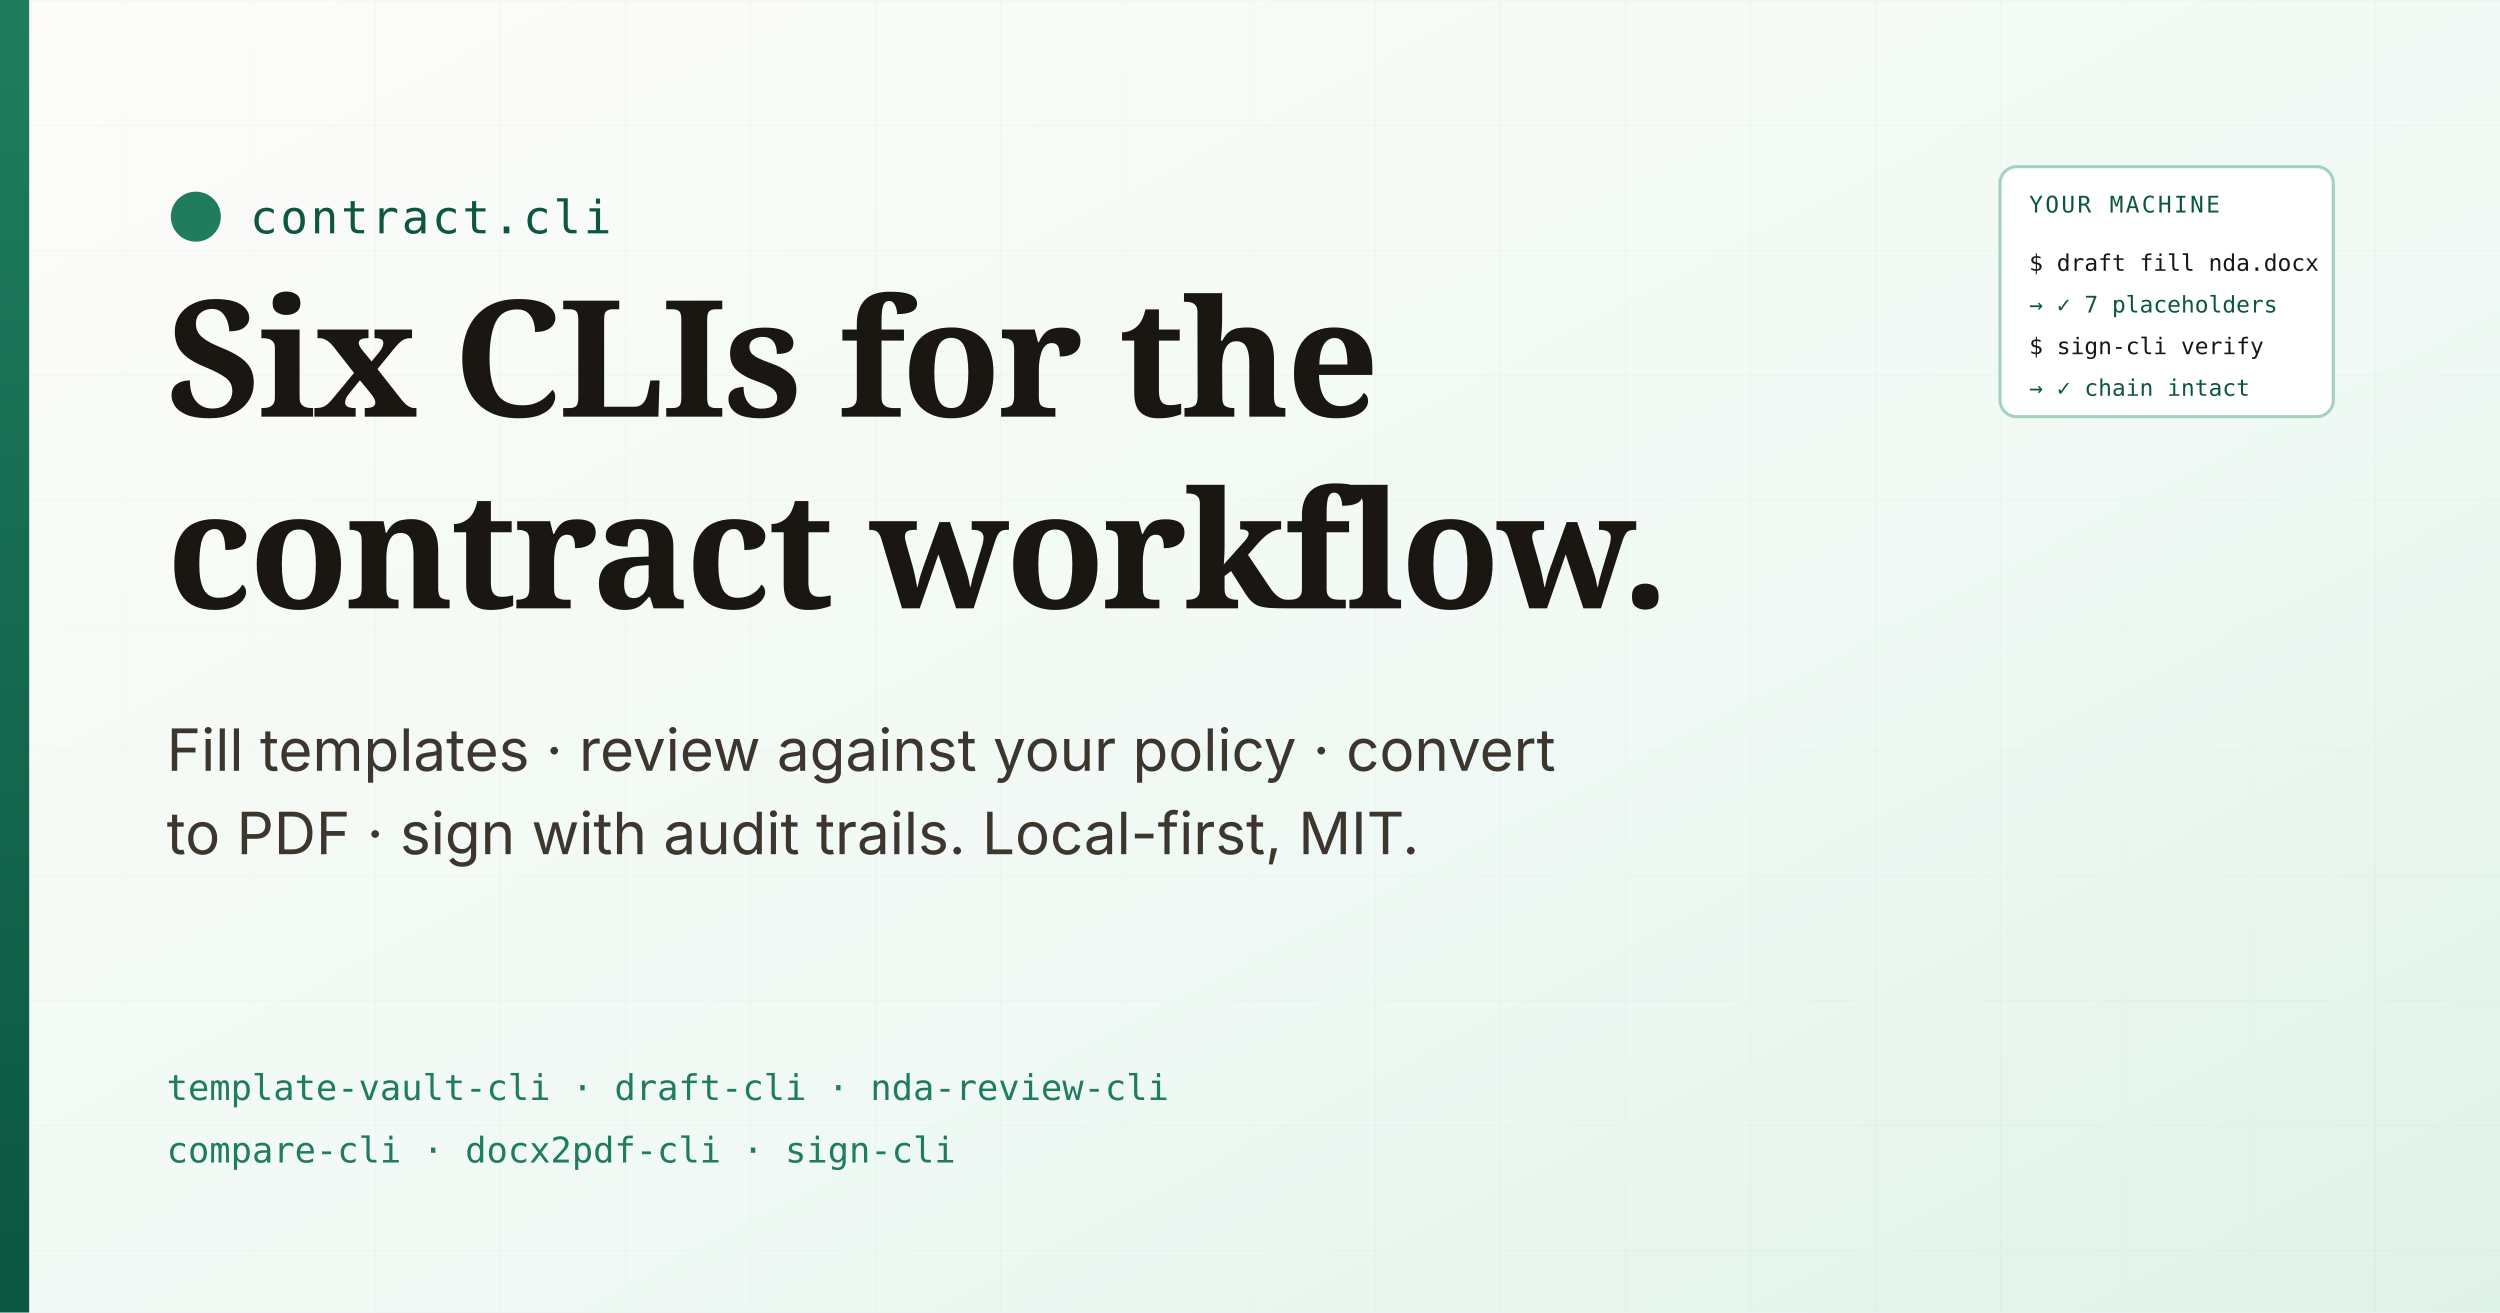
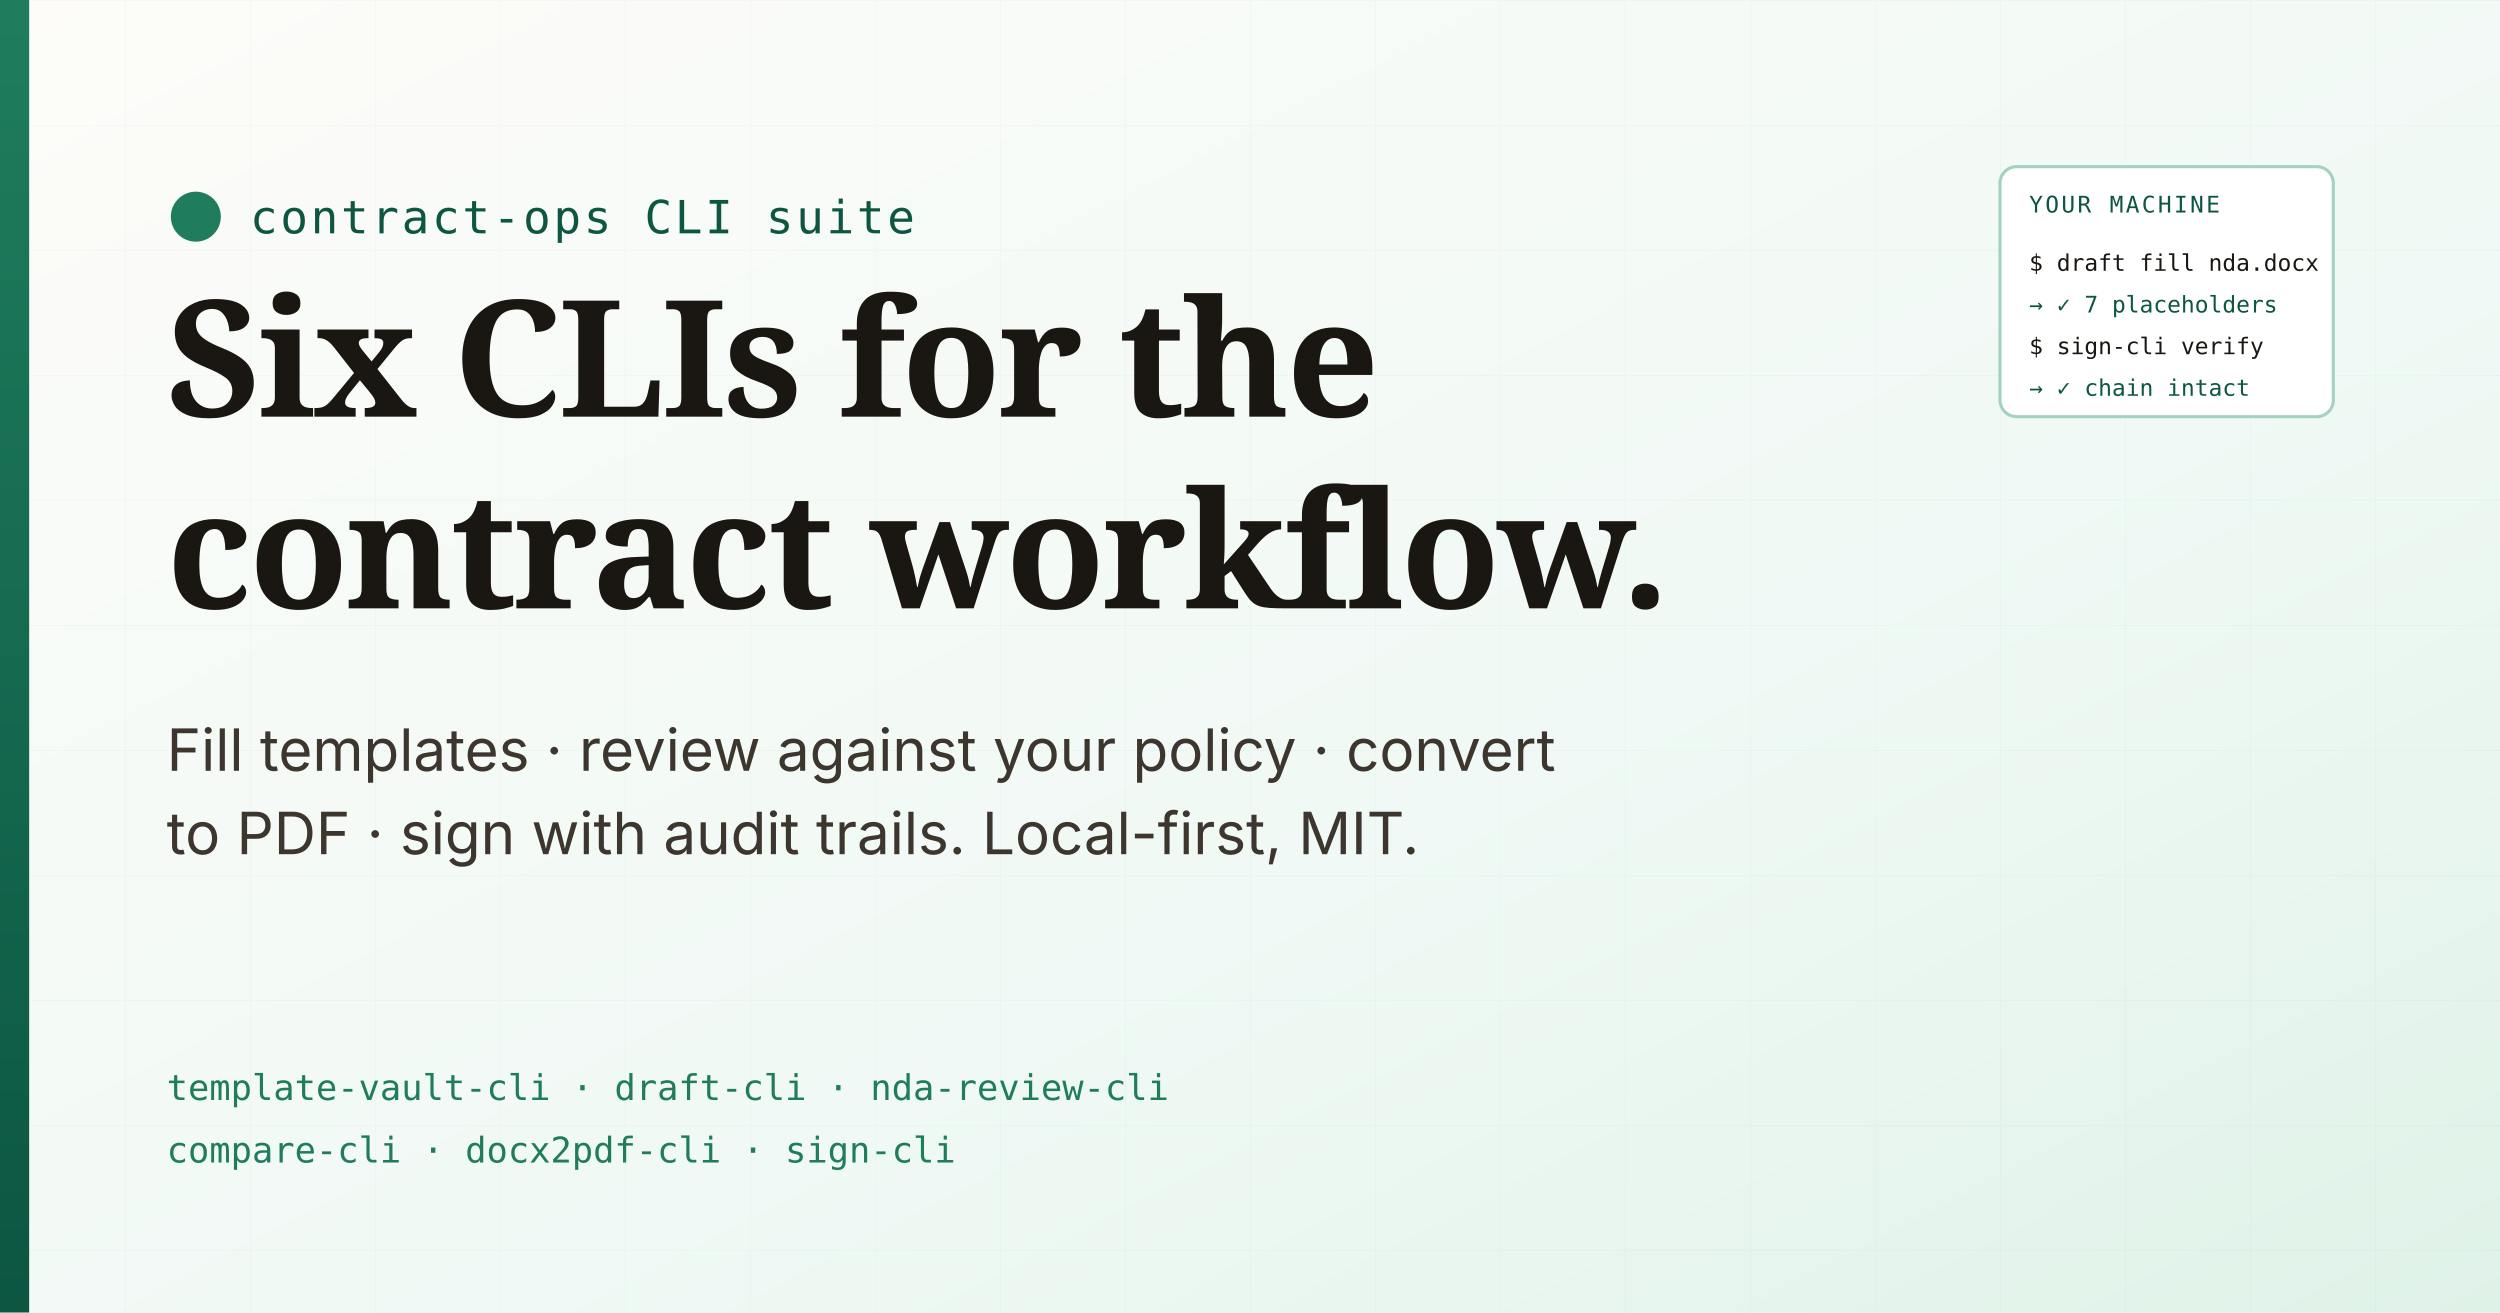
<svg xmlns="http://www.w3.org/2000/svg" viewBox="0 0 1200 630" width="1200" height="630">
  <defs>
    <linearGradient id="bg" x1="0" y1="0" x2="1" y2="1">
      <stop offset="0%" stop-color="#fdfcf9" />
      <stop offset="60%" stop-color="#f0f9f5" />
      <stop offset="100%" stop-color="#dff2e8" />
    </linearGradient>
    <linearGradient id="ink" x1="0" y1="0" x2="0" y2="1">
      <stop offset="0%" stop-color="#1f7d5d" />
      <stop offset="100%" stop-color="#0c5642" />
    </linearGradient>
    <pattern id="grid" width="60" height="60" patternUnits="userSpaceOnUse">
      <path d="M0 0H60M0 0V60" stroke="#1f7d5d" stroke-width="0.5" stroke-opacity="0.06" />
    </pattern>
  </defs>
  <rect width="1200" height="630" fill="url(#bg)" />
  <rect width="1200" height="630" fill="url(#grid)" />
  <rect x="0" y="0" width="14" height="630" fill="url(#ink)" />
  <g transform="translate(80,90)">
    <circle cx="14" cy="14" r="12" fill="#1f7d5d" />
-     <text x="40" y="22" font-family="ui-monospace, 'SF Mono', Menlo, monospace" font-size="22" font-weight="500" letter-spacing="0.06em" fill="#0c5642">contract.cli</text>
+     <text x="40" y="22" font-family="ui-monospace, 'SF Mono', Menlo, monospace" font-size="22" font-weight="500" letter-spacing="0.06em" fill="#0c5642">contract-ops CLI suite</text>
  </g>
  <g transform="translate(80,200)">
    <text font-family="Georgia, 'Source Serif 4', serif" font-size="78" font-weight="600" letter-spacing="-0.02em" fill="#1a1612">
      <tspan x="0" dy="0">Six CLIs for the</tspan>
      <tspan x="0" dy="92">contract workflow.</tspan>
    </text>
    <text font-family="-apple-system, 'Inter', 'Helvetica Neue', sans-serif" font-size="28" fill="#3d362f">
      <tspan x="0" dy="170">Fill templates · review against your policy · convert</tspan>
      <tspan x="0" dy="40">to PDF · sign with audit trails. Local-first, MIT.</tspan>
    </text>
  </g>
  <g transform="translate(80,528)" font-family="ui-monospace, 'SF Mono', Menlo, monospace" font-size="17" fill="#1f7d5d" font-weight="500">
    <text y="0">template-vault-cli · draft-cli · nda-review-cli</text>
    <text y="30">compare-cli · docx2pdf-cli · sign-cli</text>
  </g>
  <g transform="translate(960,80)">
    <rect x="0" y="0" width="160" height="120" rx="8" fill="white" stroke="#a3d3c0" stroke-width="1.5" />
    <text x="14" y="22" font-family="ui-monospace, monospace" font-size="11" fill="#0c5642" letter-spacing="0.1em">YOUR MACHINE</text>
    <g font-family="ui-monospace, monospace" font-size="11" fill="#1a1612">
      <text x="14" y="50">$ draft fill nda.docx</text>
      <text x="14" y="70" fill="#0c5642">→ ✓ 7 placeholders</text>
      <text x="14" y="90">$ sign-cli verify</text>
      <text x="14" y="110" fill="#0c5642">→ ✓ chain intact</text>
    </g>
  </g>
</svg>
